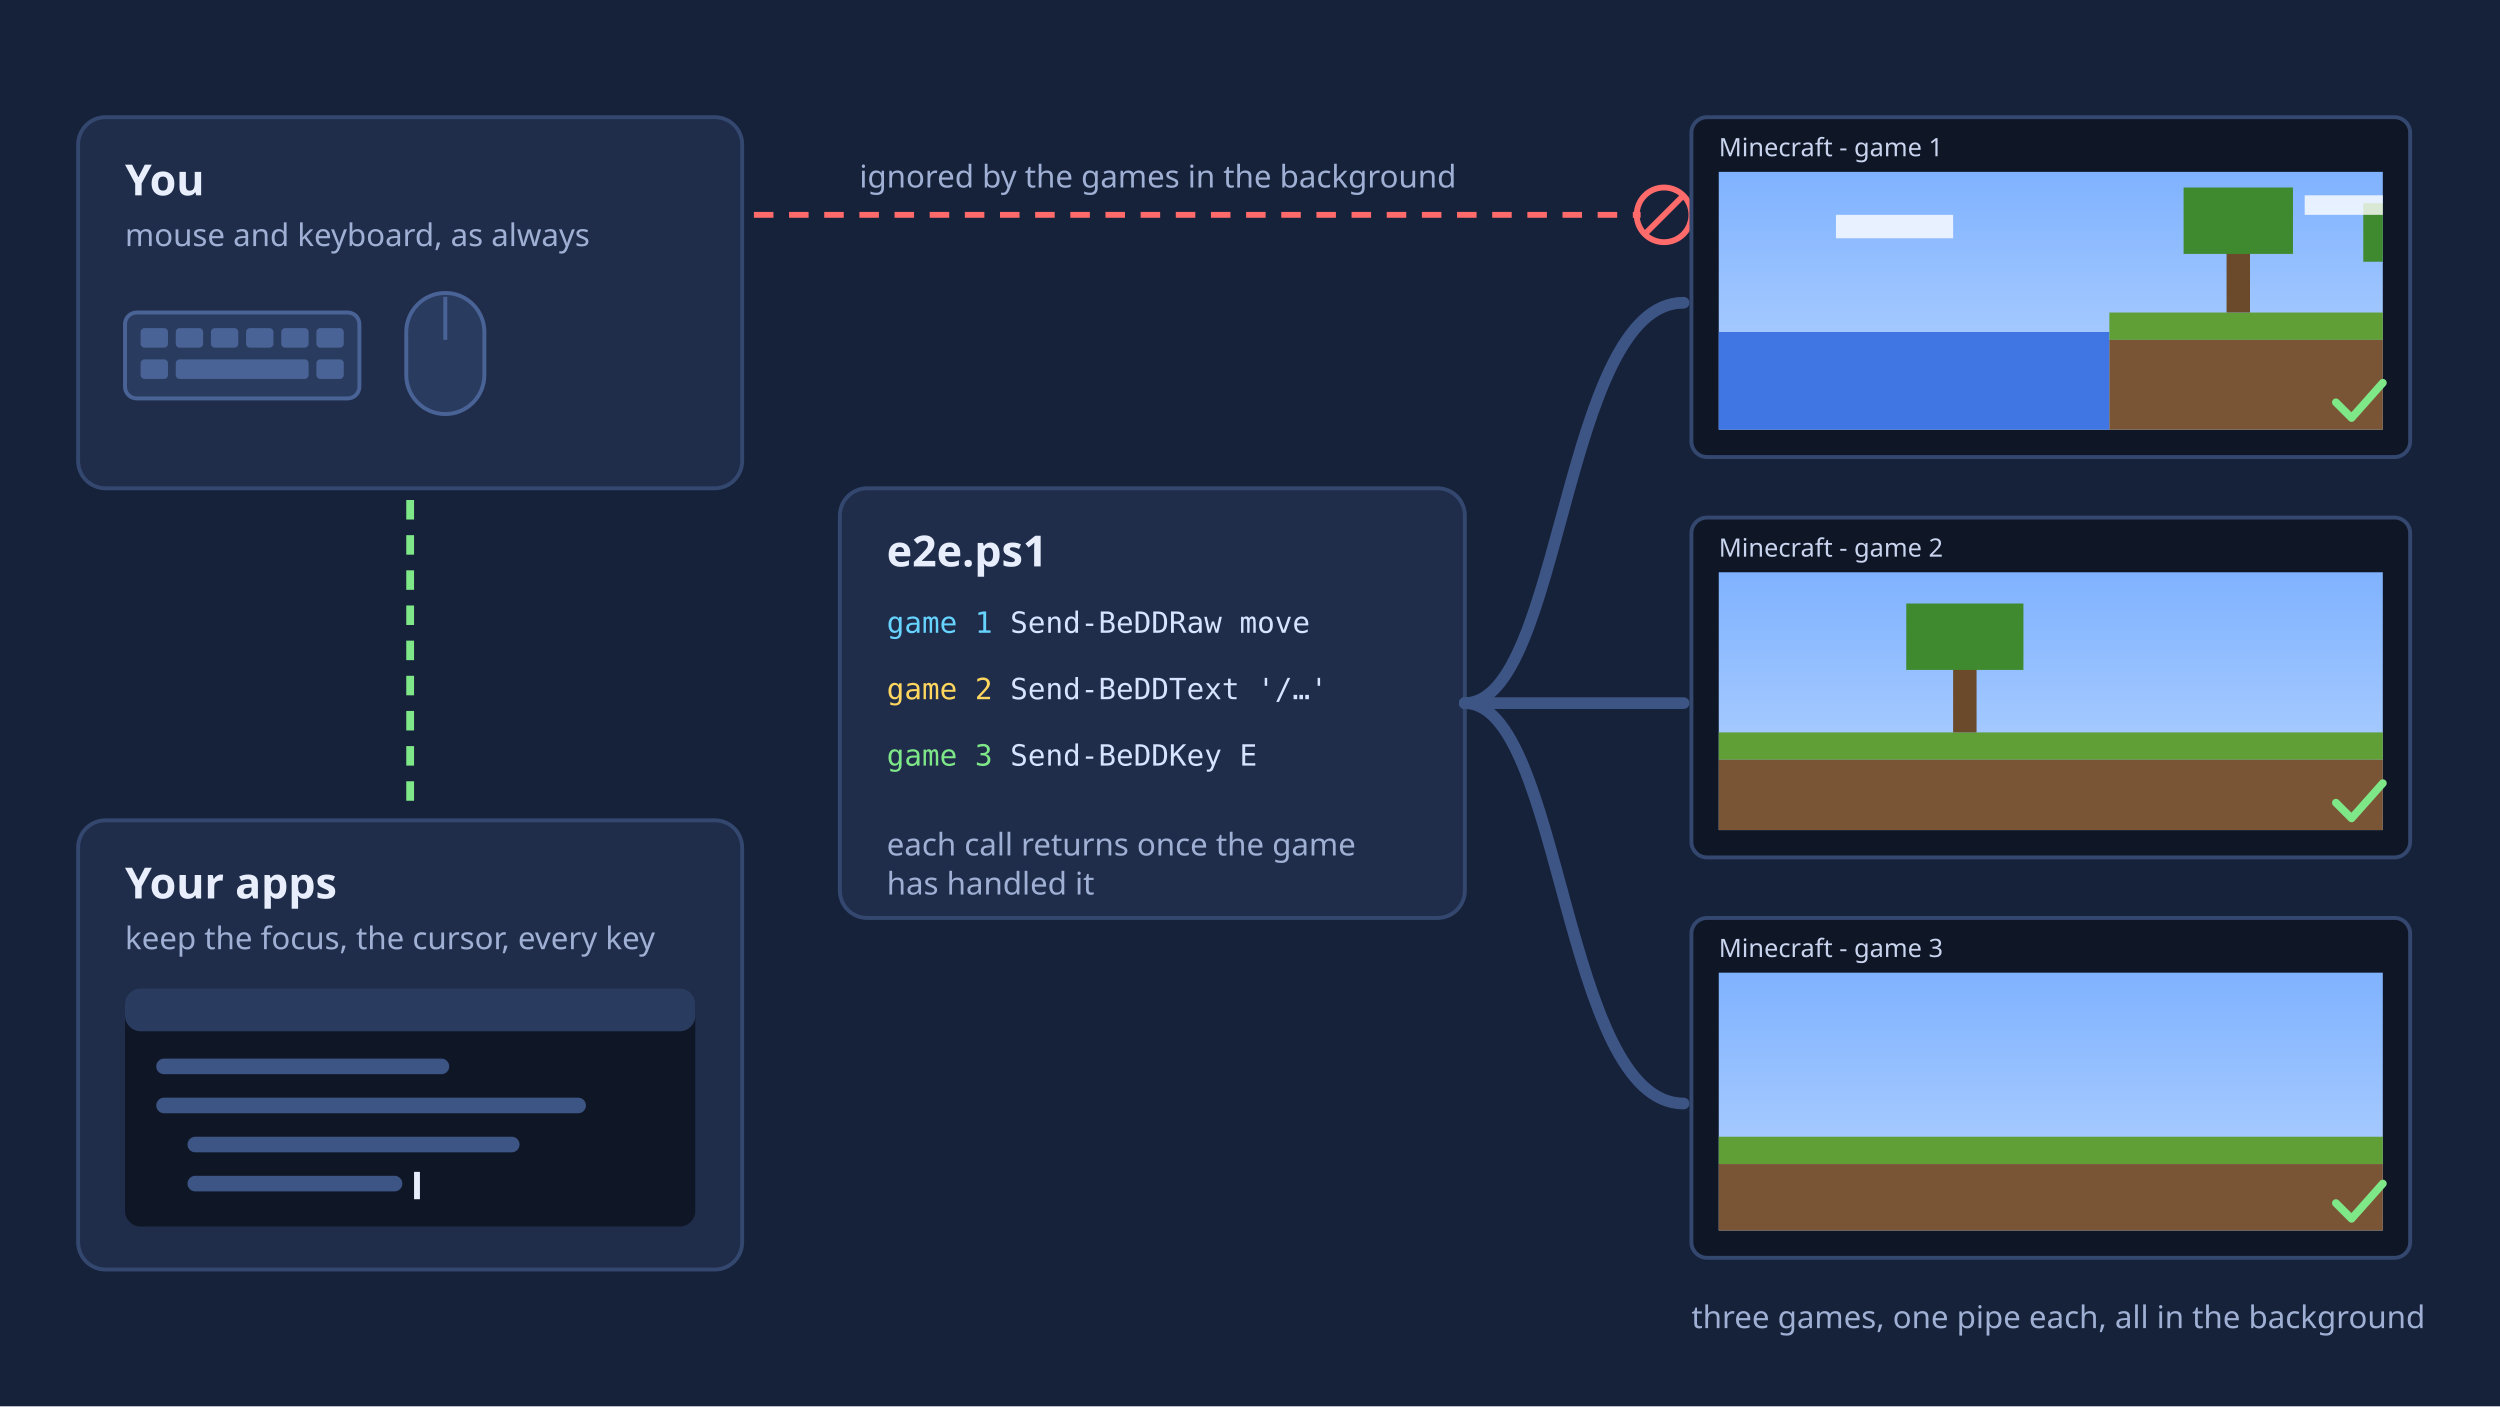
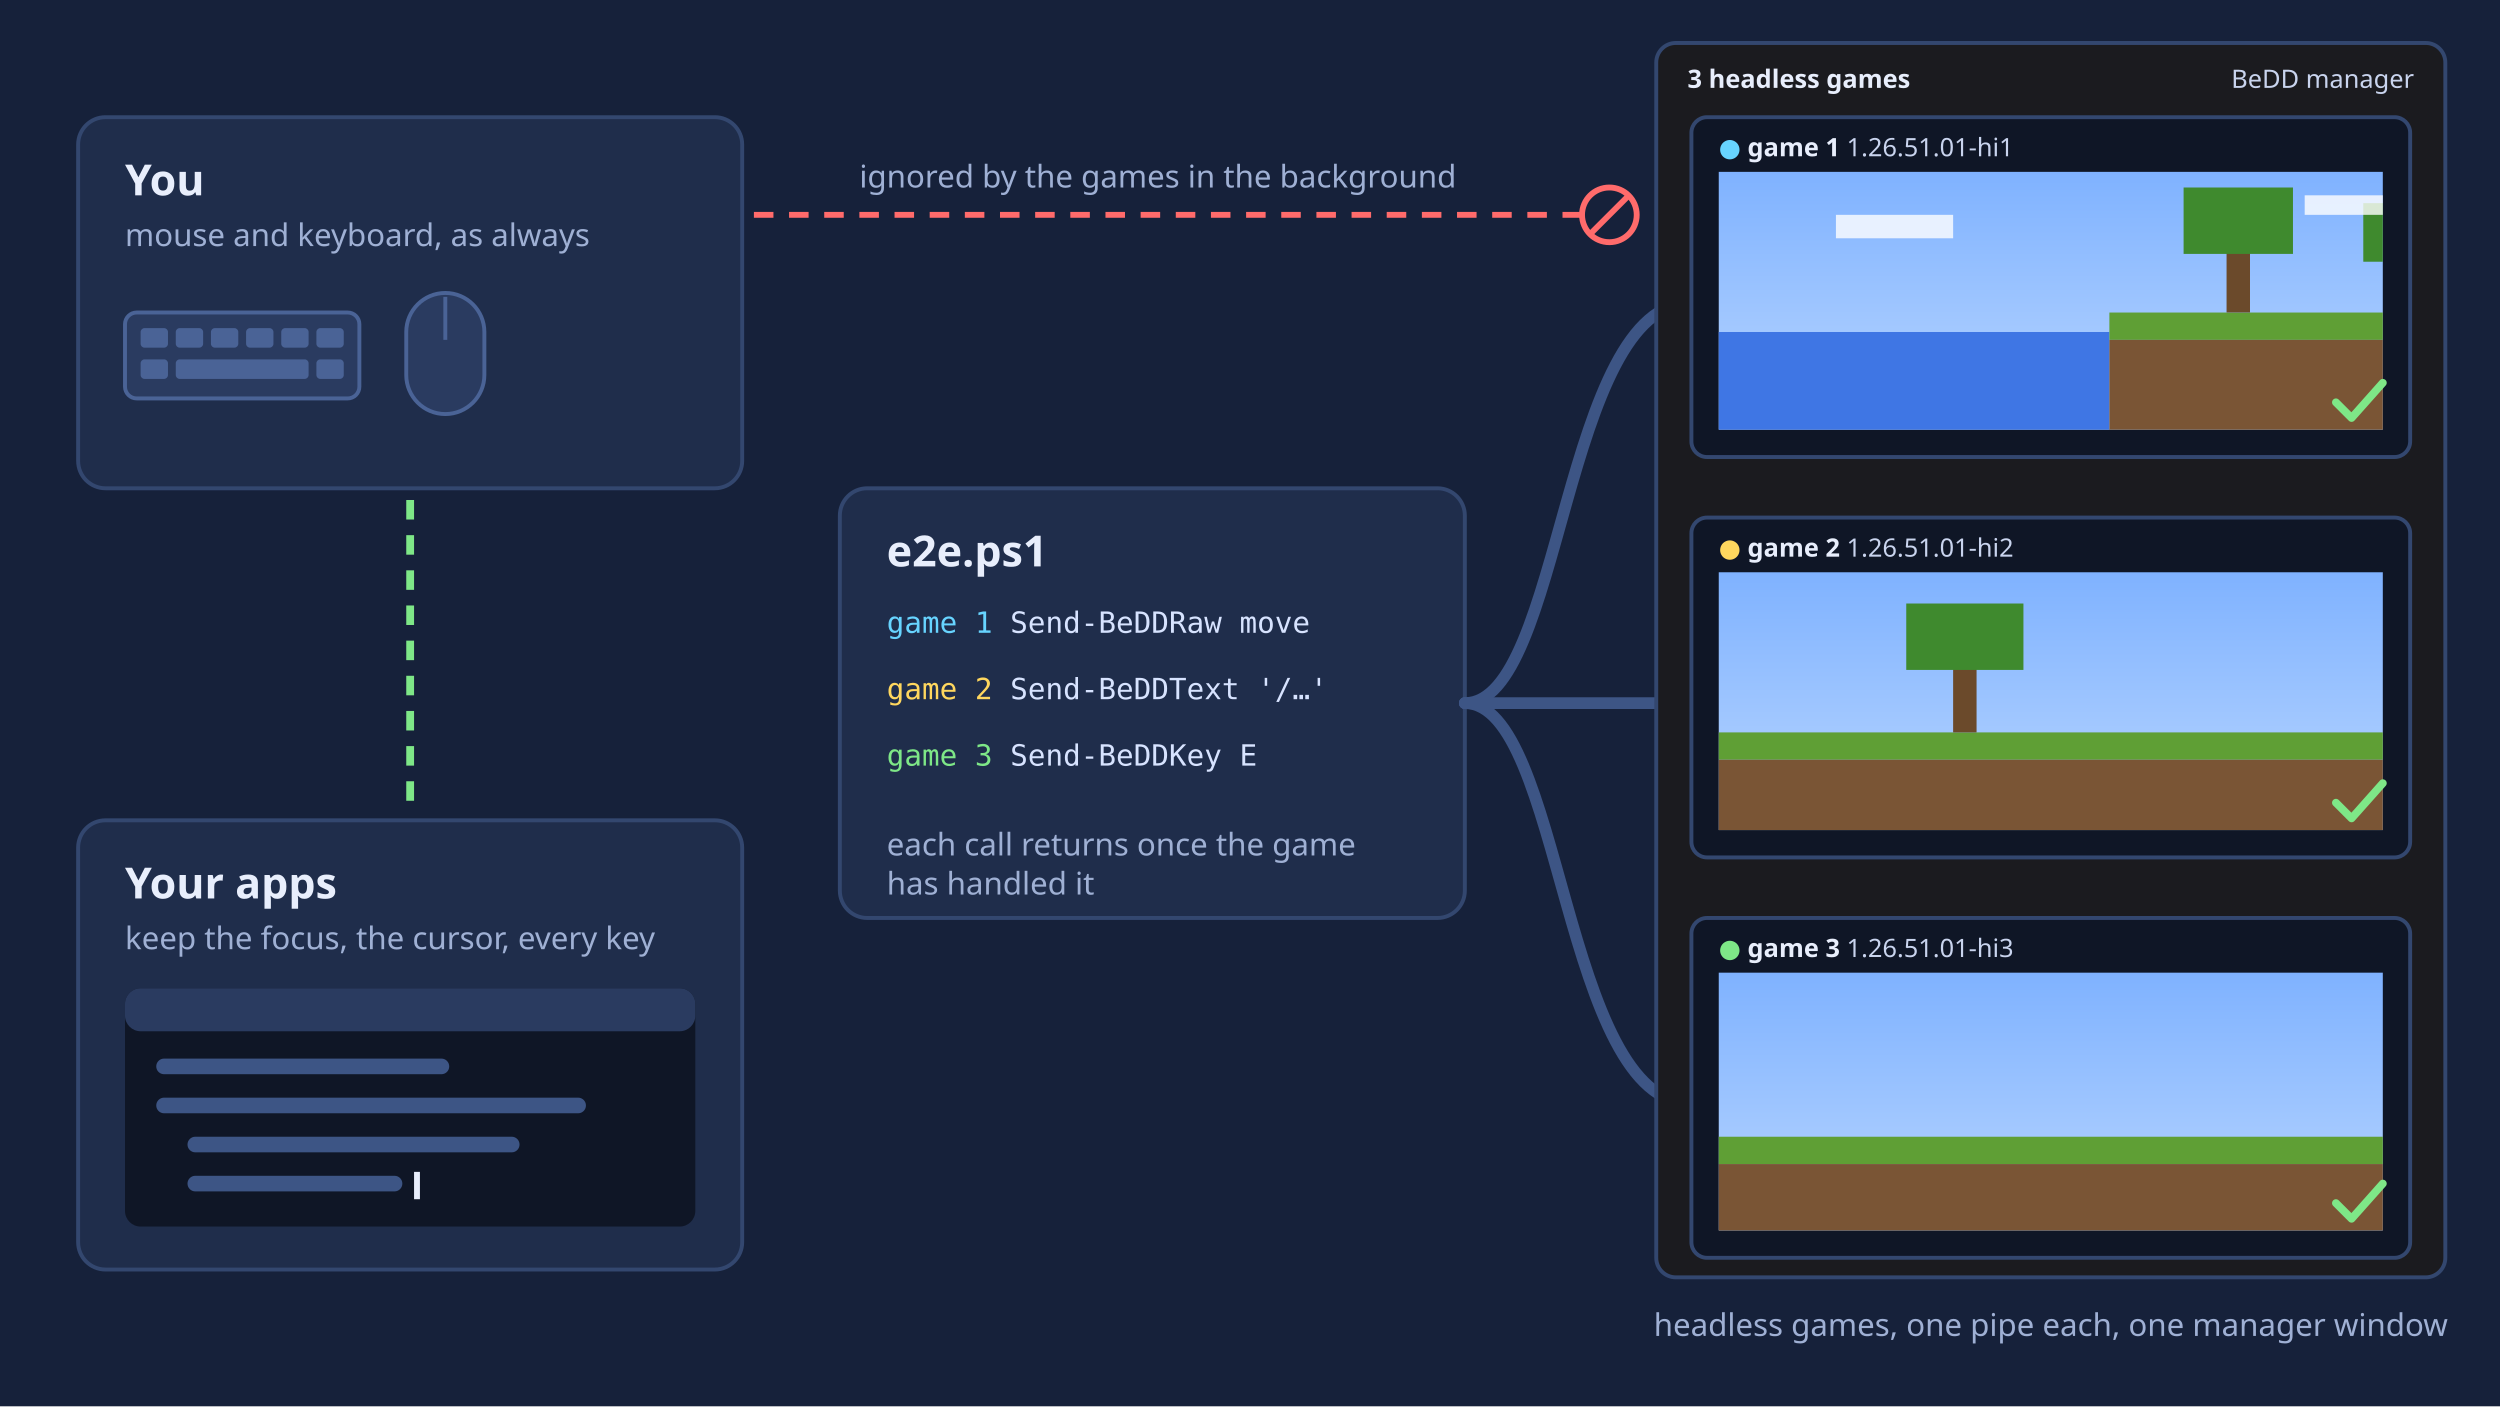
<svg xmlns="http://www.w3.org/2000/svg" viewBox="0 0 1280 720" width="1280" height="720" role="img" aria-labelledby="t d">
  <style>
    .bg { fill: #16213a; }
    .card { fill: #1f2d4b; stroke: #33476f; stroke-width: 2; }
    .h { font: 600 22px "Segoe UI", system-ui, sans-serif; fill: #e8eefc; }
    .s { font: 400 16px "Segoe UI", system-ui, sans-serif; fill: #9fb0d4; }
    .code { font: 400 15px Consolas, "Cascadia Mono", ui-monospace, monospace; fill: #d7e3ff; }
    .c1 { fill: #67d4ff; } .c2 { fill: #ffd75e; } .c3 { fill: #7ee787; }
    .pipe { stroke: #3d5585; stroke-width: 6; stroke-linecap: round; fill: none; }
    .ok { stroke: #7ee787; stroke-width: 4; fill: none; stroke-linecap: round; stroke-linejoin: round; }
    .block { stroke: #ff6b6b; stroke-width: 3; stroke-dasharray: 10 8; fill: none; }
    .mine { stroke: #7ee787; stroke-width: 4; fill: none; stroke-dasharray: 10 8; }
    .title { fill: #0f1626; }
    .tt { font: 400 13px "Segoe UI", system-ui, sans-serif; fill: #c9d4ee; }
+     .tb { font: 600 13px "Segoe UI", system-ui, sans-serif; fill: #e8eefc; }
+     .mgr { fill: #1b1b1f; stroke: #33476f; stroke-width: 2; }
    .sky { fill: url(#sky); } .grass { fill: #5f9f35; } .dirt { fill: #7a5535; } .water { fill: #3f76e4; }
    .hl { fill: #2e4472; opacity: 0; }
    /* animation: one 6 s cycle, each game served in turn */
    .l1 { animation: l1 6s steps(1) infinite; } .l2 { animation: l2 6s steps(1) infinite; } .l3 { animation: l3 6s steps(1) infinite; }
    @keyframes l1 { 0% { opacity: 1; } 33% { opacity: 0; } }
    @keyframes l2 { 0% { opacity: 0; } 33% { opacity: 1; } 66% { opacity: 0; } }
    @keyframes l3 { 0% { opacity: 0; } 66% { opacity: 1; } }
    .r1 { animation: r1 6s linear infinite; } .r2 { animation: r2 6s linear infinite; } .r3 { animation: r3 6s linear infinite; }
    @keyframes r1 { 0%, 14% { opacity: 0; } 16%, 30% { opacity: 1; } 33%, 100% { opacity: 0; } }
    @keyframes r2 { 0%, 47% { opacity: 0; } 49%, 63% { opacity: 1; } 66%, 100% { opacity: 0; } }
    @keyframes r3 { 0%, 80% { opacity: 0; } 82%, 96% { opacity: 1; } 99%, 100% { opacity: 0; } }
    .pan { animation: pan 6s ease-in-out infinite; }
    @keyframes pan { 0%, 15% { transform: translateX(0); } 30% { transform: translateX(-60px); } 100% { transform: translateX(-60px); } }
    .chat { animation: r2 6s linear infinite; }
    .inv { animation: r3 6s linear infinite; }
    .caret { animation: caret 1s steps(1) infinite; }
    @keyframes caret { 50% { opacity: 0; } }
    .flow { animation: flow 1.2s linear infinite; }
    @keyframes flow { to { stroke-dashoffset: -18; } }
    @media (prefers-reduced-motion: reduce) {
      .r2, .r3, .l2, .l3, .pan, .chat, .inv, .flow, .caret { animation: none; }
      .l1, .r1 { animation: none; opacity: 1; }
      .dot { display: none; }
    }
  </style>
  <defs>
    <linearGradient id="sky" x1="0" y1="0" x2="0" y2="1">
      <stop offset="0" stop-color="#7fb2ff" />
      <stop offset="1" stop-color="#b9d6ff" />
    </linearGradient>
    <clipPath id="v1">
      <rect x="880" y="88" width="340" height="132" />
    </clipPath>
    <clipPath id="v2">
      <rect x="880" y="293" width="340" height="132" />
    </clipPath>
    <clipPath id="v3">
      <rect x="880" y="498" width="340" height="132" />
    </clipPath>
    <g id="kb">
      <rect width="120" height="44" rx="6" fill="#2a3b60" stroke="#4a6396" stroke-width="2" />
      <g fill="#4a6396">
        <rect x="8" y="8" width="14" height="10" rx="2" />
        <rect x="26" y="8" width="14" height="10" rx="2" />
        <rect x="44" y="8" width="14" height="10" rx="2" />
        <rect x="62" y="8" width="14" height="10" rx="2" />
        <rect x="80" y="8" width="14" height="10" rx="2" />
        <rect x="98" y="8" width="14" height="10" rx="2" />
        <rect x="8" y="24" width="14" height="10" rx="2" />
        <rect x="26" y="24" width="68" height="10" rx="2" />
        <rect x="98" y="24" width="14" height="10" rx="2" />
      </g>
    </g>
  </defs>
  <rect class="bg" width="1280" height="720" />
  <rect class="card" x="40" y="60" width="340" height="190" rx="14" />
  <text class="h" x="64" y="100">You</text>
  <text class="s" x="64" y="126">mouse and keyboard, as always</text>
  <use href="#kb" x="64" y="160" />
  <rect x="208" y="150" width="40" height="62" rx="20" fill="#2a3b60" stroke="#4a6396" stroke-width="2" />
  <line x1="228" y1="152" x2="228" y2="174" stroke="#4a6396" stroke-width="2" />
  <rect class="card" x="40" y="420" width="340" height="230" rx="14" />
  <text class="h" x="64" y="460">Your apps</text>
  <text class="s" x="64" y="486">keep the focus, the cursor, every key</text>
  <rect x="64" y="506" width="292" height="122" rx="8" fill="#0f1626" />
  <rect x="64" y="506" width="292" height="22" rx="8" fill="#2a3b60" />
  <g fill="#3d5585">
    <rect x="80" y="542" width="150" height="8" rx="4" />
    <rect x="80" y="562" width="220" height="8" rx="4" />
    <rect x="96" y="582" width="170" height="8" rx="4" />
    <rect x="96" y="602" width="110" height="8" rx="4" />
  </g>
  <rect class="caret" x="212" y="600" width="3" height="14" fill="#e8eefc" />
  <path class="mine flow" d="M210 256 V 414" />
-   <path class="block" d="M386 110 H 840" />
-   <circle cx="852" cy="110" r="14" fill="none" stroke="#ff6b6b" stroke-width="3" />
-   <line x1="842" y1="120" x2="862" y2="100" stroke="#ff6b6b" stroke-width="3" />
+   <path class="block" d="M386 110 H 812" />
+   <circle cx="824" cy="110" r="14" fill="none" stroke="#ff6b6b" stroke-width="3" />
+   <line x1="814" y1="120" x2="834" y2="100" stroke="#ff6b6b" stroke-width="3" />
  <text class="s" x="440" y="96">ignored by the games in the background</text>
  <rect class="card" x="430" y="250" width="320" height="220" rx="14" />
  <text class="h" x="454" y="290">e2e.ps1</text>
  <rect class="hl l1" x="444" y="306" width="292" height="26" rx="4" />
  <rect class="hl l2" x="444" y="340" width="292" height="26" rx="4" />
  <rect class="hl l3" x="444" y="374" width="292" height="26" rx="4" />
  <text class="code" x="454" y="324">
    <tspan class="c1">game 1</tspan> Send-BeDDRaw move</text>
  <text class="code" x="454" y="358">
    <tspan class="c2">game 2</tspan> Send-BeDDText '/…'</text>
  <text class="code" x="454" y="392">
    <tspan class="c3">game 3</tspan> Send-BeDDKey E</text>
  <text class="s" x="454" y="438">each call returns once the game</text>
  <text class="s" x="454" y="458">has handled it</text>
-   <path id="p1" class="pipe" d="M750 360 C 800 360, 800 155, 862 155" />
-   <path id="p2" class="pipe" d="M750 360 H 862" />
-   <path id="p3" class="pipe" d="M750 360 C 800 360, 800 565, 862 565" />
+   <path id="p1" class="pipe" d="M750 360 C 800 360, 800 155, 866 155" />
+   <path id="p2" class="pipe" d="M750 360 H 866" />
+   <path id="p3" class="pipe" d="M750 360 C 800 360, 800 565, 866 565" />
  <circle class="dot" r="9" fill="#67d4ff" opacity="0">
    <animateMotion dur="6s" repeatCount="indefinite" keyPoints="0;1;1" keyTimes="0;0.14;1" calcMode="linear">
      <mpath href="#p1" />
    </animateMotion>
    <animate attributeName="opacity" values="1;0" keyTimes="0;0.15" dur="6s" calcMode="discrete" repeatCount="indefinite" />
  </circle>
  <circle class="dot" r="9" fill="#ffd75e" opacity="0">
    <animateMotion dur="6s" repeatCount="indefinite" keyPoints="0;0;1;1" keyTimes="0;0.34;0.47;1" calcMode="linear">
      <mpath href="#p2" />
    </animateMotion>
    <animate attributeName="opacity" values="0;1;0" keyTimes="0;0.34;0.48" dur="6s" calcMode="discrete" repeatCount="indefinite" />
  </circle>
  <circle class="dot" r="9" fill="#7ee787" opacity="0">
    <animateMotion dur="6s" repeatCount="indefinite" keyPoints="0;0;1;1" keyTimes="0;0.67;0.80;1" calcMode="linear">
      <mpath href="#p3" />
    </animateMotion>
    <animate attributeName="opacity" values="0;1;0" keyTimes="0;0.67;0.81" dur="6s" calcMode="discrete" repeatCount="indefinite" />
  </circle>
+   <rect class="mgr" x="848" y="22" width="404" height="632" rx="10" />
+   <text class="tb" x="864" y="45">3 headless games</text>
+   <text class="tt" x="1236" y="45" text-anchor="end">BeDD manager</text>
  <rect x="866" y="60" width="368" height="174" rx="8" fill="#0f1626" stroke="#33476f" stroke-width="2" />
-   <text class="tt" x="880" y="80">Minecraft - game 1</text>
+   <text class="tt" x="880" y="80">
+     <tspan fill="#67d4ff">●</tspan>
+     <tspan class="tb">game 1</tspan>   1.26.51.01-hi1</text>
  <g clip-path="url(#v1)">
    <rect class="sky" x="880" y="88" width="340" height="132" />
    <g class="pan">
      <rect class="water" x="880" y="170" width="200" height="50" />
      <rect class="grass" x="1080" y="160" width="260" height="14" />
      <rect class="dirt" x="1080" y="174" width="260" height="46" />
      <rect x="1140" y="118" width="12" height="42" fill="#6b4a2b" />
      <rect x="1118" y="96" width="56" height="34" fill="#3f8a2e" />
      <rect x="1230" y="124" width="12" height="36" fill="#6b4a2b" />
      <rect x="1210" y="104" width="52" height="30" fill="#3f8a2e" />
      <rect x="940" y="110" width="60" height="12" fill="#ffffff" opacity=".8" />
      <rect x="1180" y="100" width="70" height="10" fill="#ffffff" opacity=".8" />
    </g>
  </g>
  <path class="ok r1" d="M1196 206 l8 8 l16 -18" />
  <rect x="866" y="265" width="368" height="174" rx="8" fill="#0f1626" stroke="#33476f" stroke-width="2" />
-   <text class="tt" x="880" y="285">Minecraft - game 2</text>
+   <text class="tt" x="880" y="285">
+     <tspan fill="#ffd75e">●</tspan>
+     <tspan class="tb">game 2</tspan>   1.26.51.01-hi2</text>
  <g clip-path="url(#v2)">
    <rect class="sky" x="880" y="293" width="340" height="132" />
    <rect class="grass" x="880" y="375" width="340" height="14" />
    <rect class="dirt" x="880" y="389" width="340" height="36" />
    <rect x="1000" y="331" width="12" height="44" fill="#6b4a2b" />
    <rect x="976" y="309" width="60" height="34" fill="#3f8a2e" />
    <g class="chat" opacity="0">
      <rect x="1080" y="351" width="44" height="22" fill="#f2f2f2" />
      <rect x="1118" y="347" width="16" height="16" fill="#e6e6e6" />
      <rect x="1084" y="373" width="6" height="8" fill="#dcdcdc" />
      <rect x="1112" y="373" width="6" height="8" fill="#dcdcdc" />
      <rect x="880" y="401" width="340" height="24" fill="#000000" opacity=".55" />
      <text class="code" x="888" y="418" style="font-size:13px">/summon sheep ^ ^ ^4</text>
    </g>
  </g>
  <path class="ok r2" d="M1196 411 l8 8 l16 -18" />
  <rect x="866" y="470" width="368" height="174" rx="8" fill="#0f1626" stroke="#33476f" stroke-width="2" />
-   <text class="tt" x="880" y="490">Minecraft - game 3</text>
+   <text class="tt" x="880" y="490">
+     <tspan fill="#7ee787">●</tspan>
+     <tspan class="tb">game 3</tspan>   1.26.51.01-hi3</text>
  <g clip-path="url(#v3)">
    <rect class="sky" x="880" y="498" width="340" height="132" />
    <rect class="grass" x="880" y="582" width="340" height="14" />
    <rect class="dirt" x="880" y="596" width="340" height="34" />
    <g class="inv" opacity="0">
      <rect x="880" y="498" width="340" height="132" fill="#000000" opacity=".4" />
      <rect x="980" y="508" width="140" height="112" fill="#c6c6c6" stroke="#ffffff" stroke-width="2" />
      <g fill="#8b8b8b">
        <rect x="990" y="560" width="14" height="14" />
        <rect x="1006" y="560" width="14" height="14" />
        <rect x="1022" y="560" width="14" height="14" />
        <rect x="1038" y="560" width="14" height="14" />
        <rect x="1054" y="560" width="14" height="14" />
        <rect x="1070" y="560" width="14" height="14" />
        <rect x="1086" y="560" width="14" height="14" />
        <rect x="990" y="580" width="14" height="14" />
        <rect x="1006" y="580" width="14" height="14" />
        <rect x="1022" y="580" width="14" height="14" />
        <rect x="1038" y="580" width="14" height="14" />
        <rect x="1054" y="580" width="14" height="14" />
        <rect x="1070" y="580" width="14" height="14" />
        <rect x="1086" y="580" width="14" height="14" />
        <rect x="990" y="600" width="14" height="14" />
        <rect x="1006" y="600" width="14" height="14" />
        <rect x="1022" y="600" width="14" height="14" />
        <rect x="1038" y="600" width="14" height="14" />
        <rect x="1054" y="600" width="14" height="14" />
        <rect x="1070" y="600" width="14" height="14" />
        <rect x="1086" y="600" width="14" height="14" />
      </g>
      <rect x="1006" y="518" width="30" height="34" fill="#8b8b8b" />
    </g>
  </g>
  <path class="ok r3" d="M1196 616 l8 8 l16 -18" />
-   <text class="s" x="866" y="680">three games, one pipe each, all in the background</text>
+   <text class="s" x="1050" y="684" text-anchor="middle">headless games, one pipe each, one manager window</text>
</svg>
